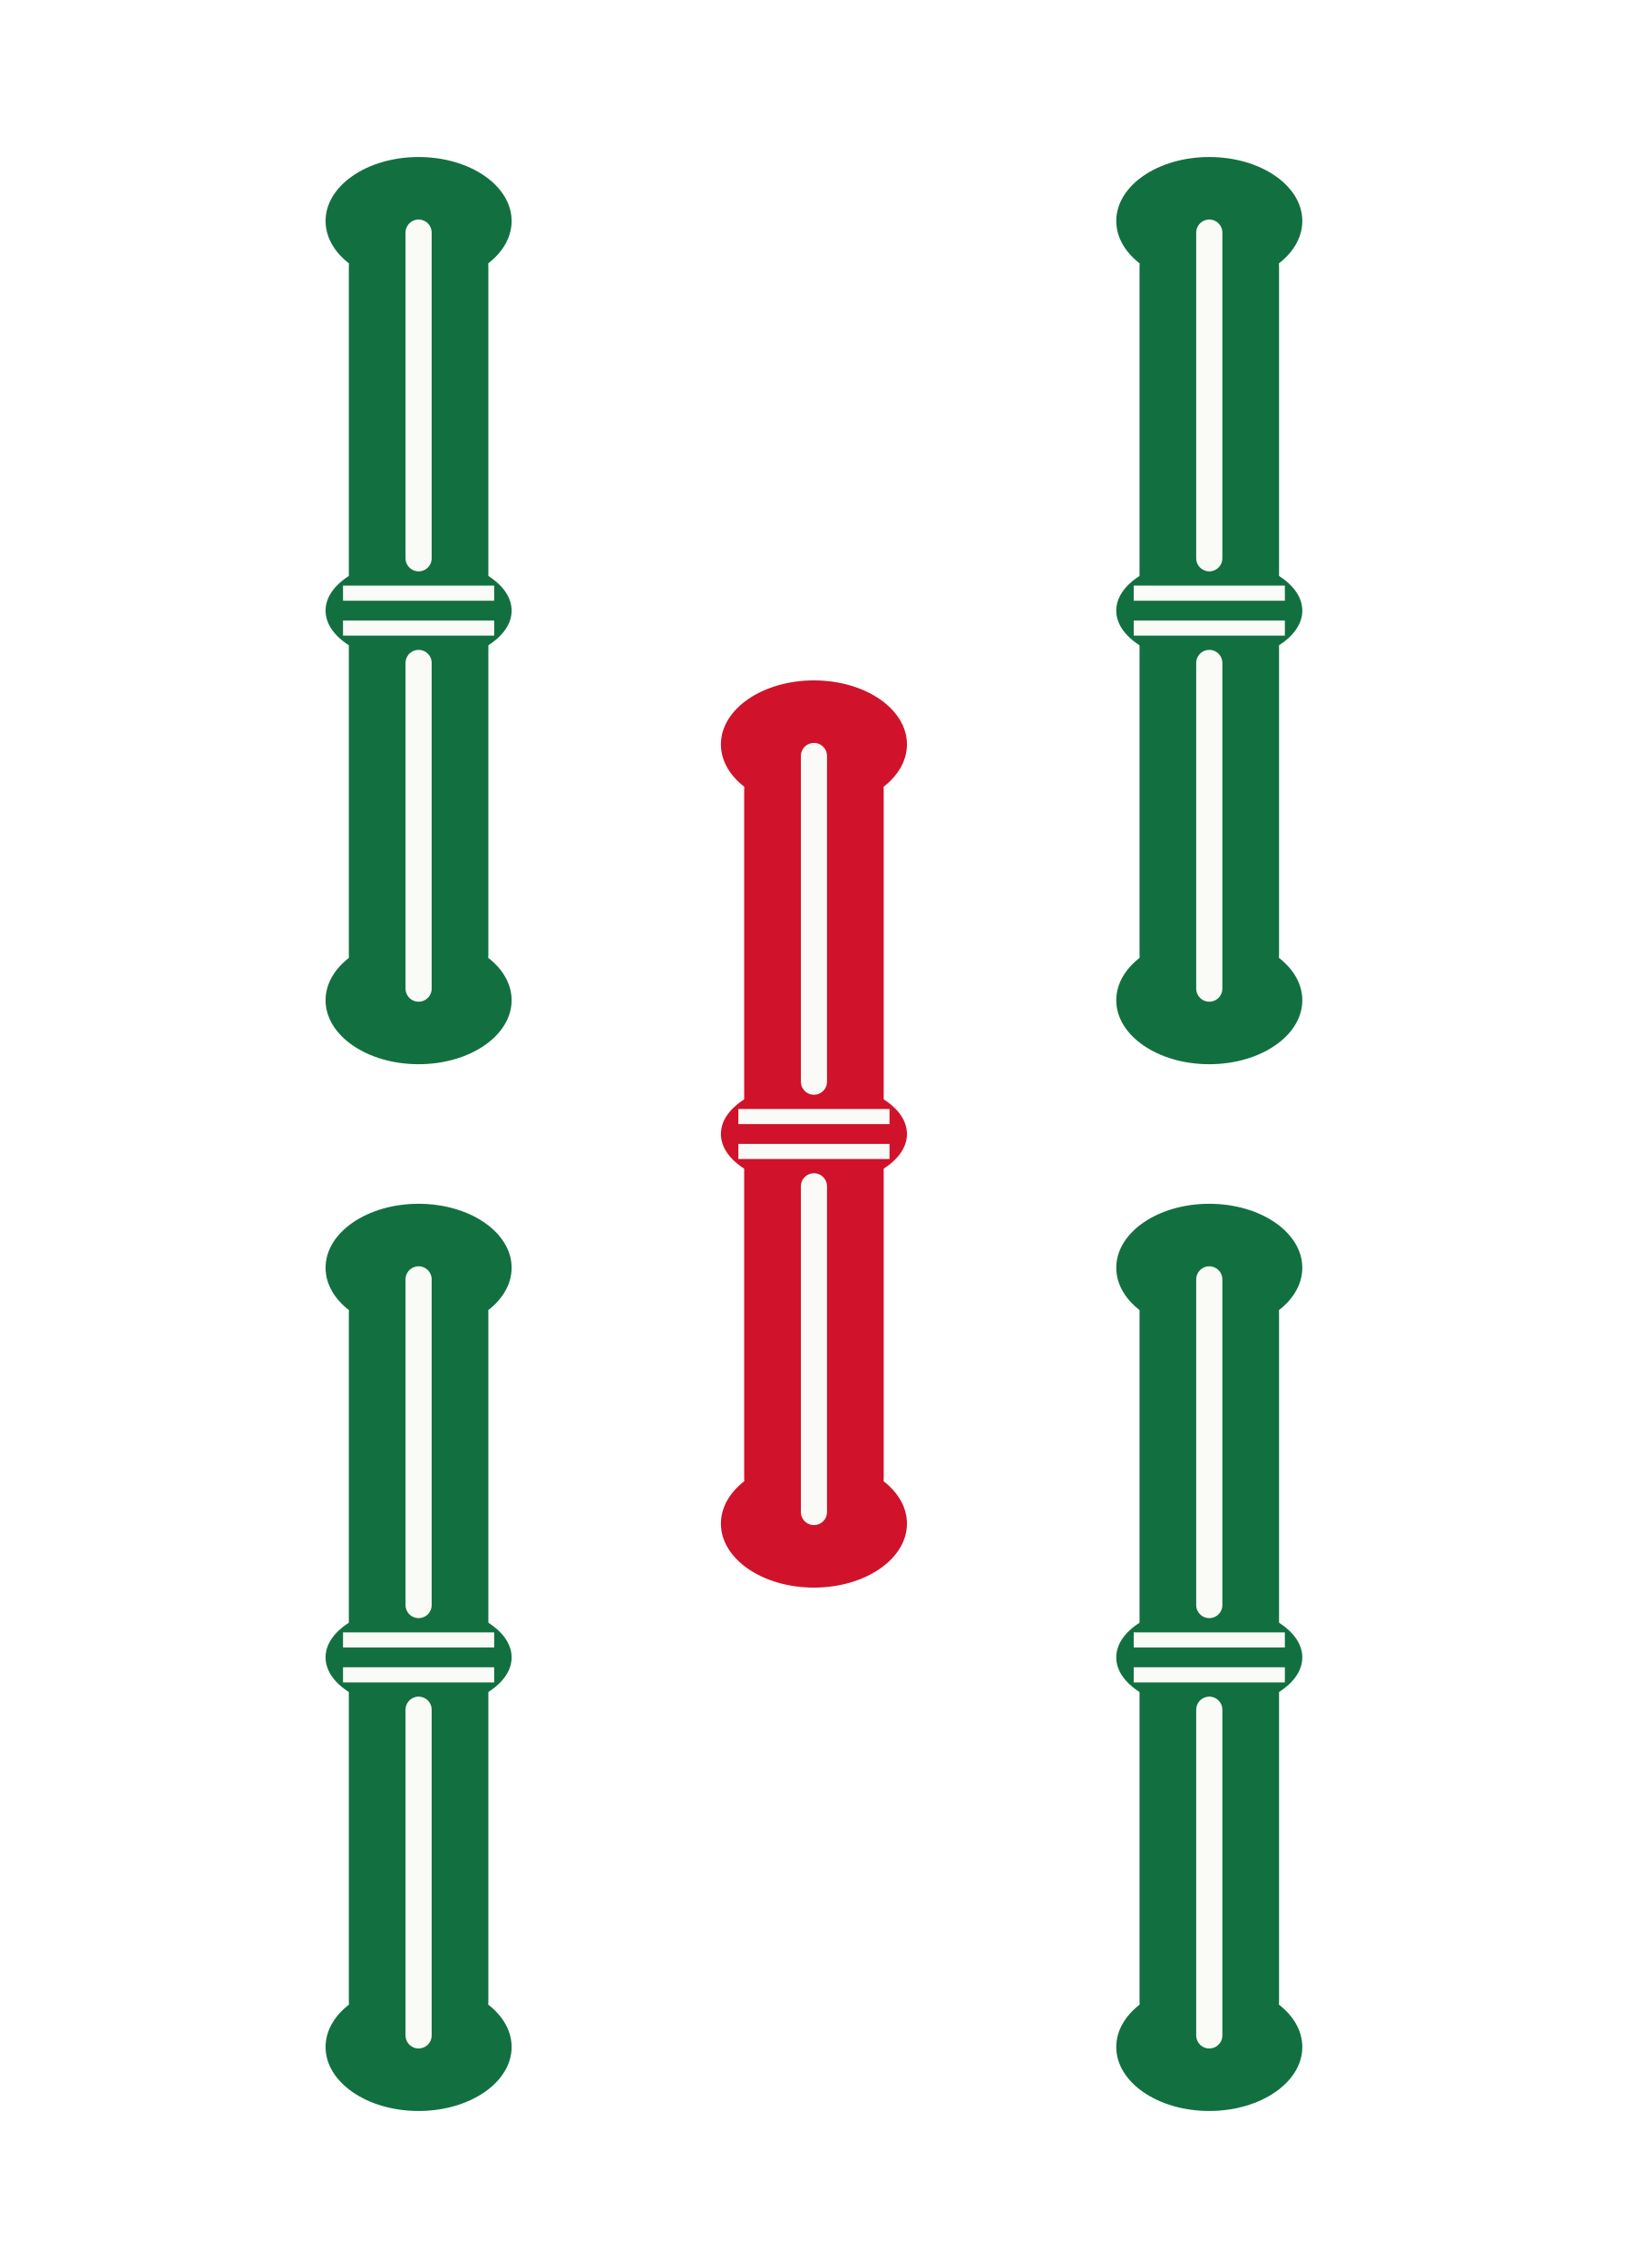
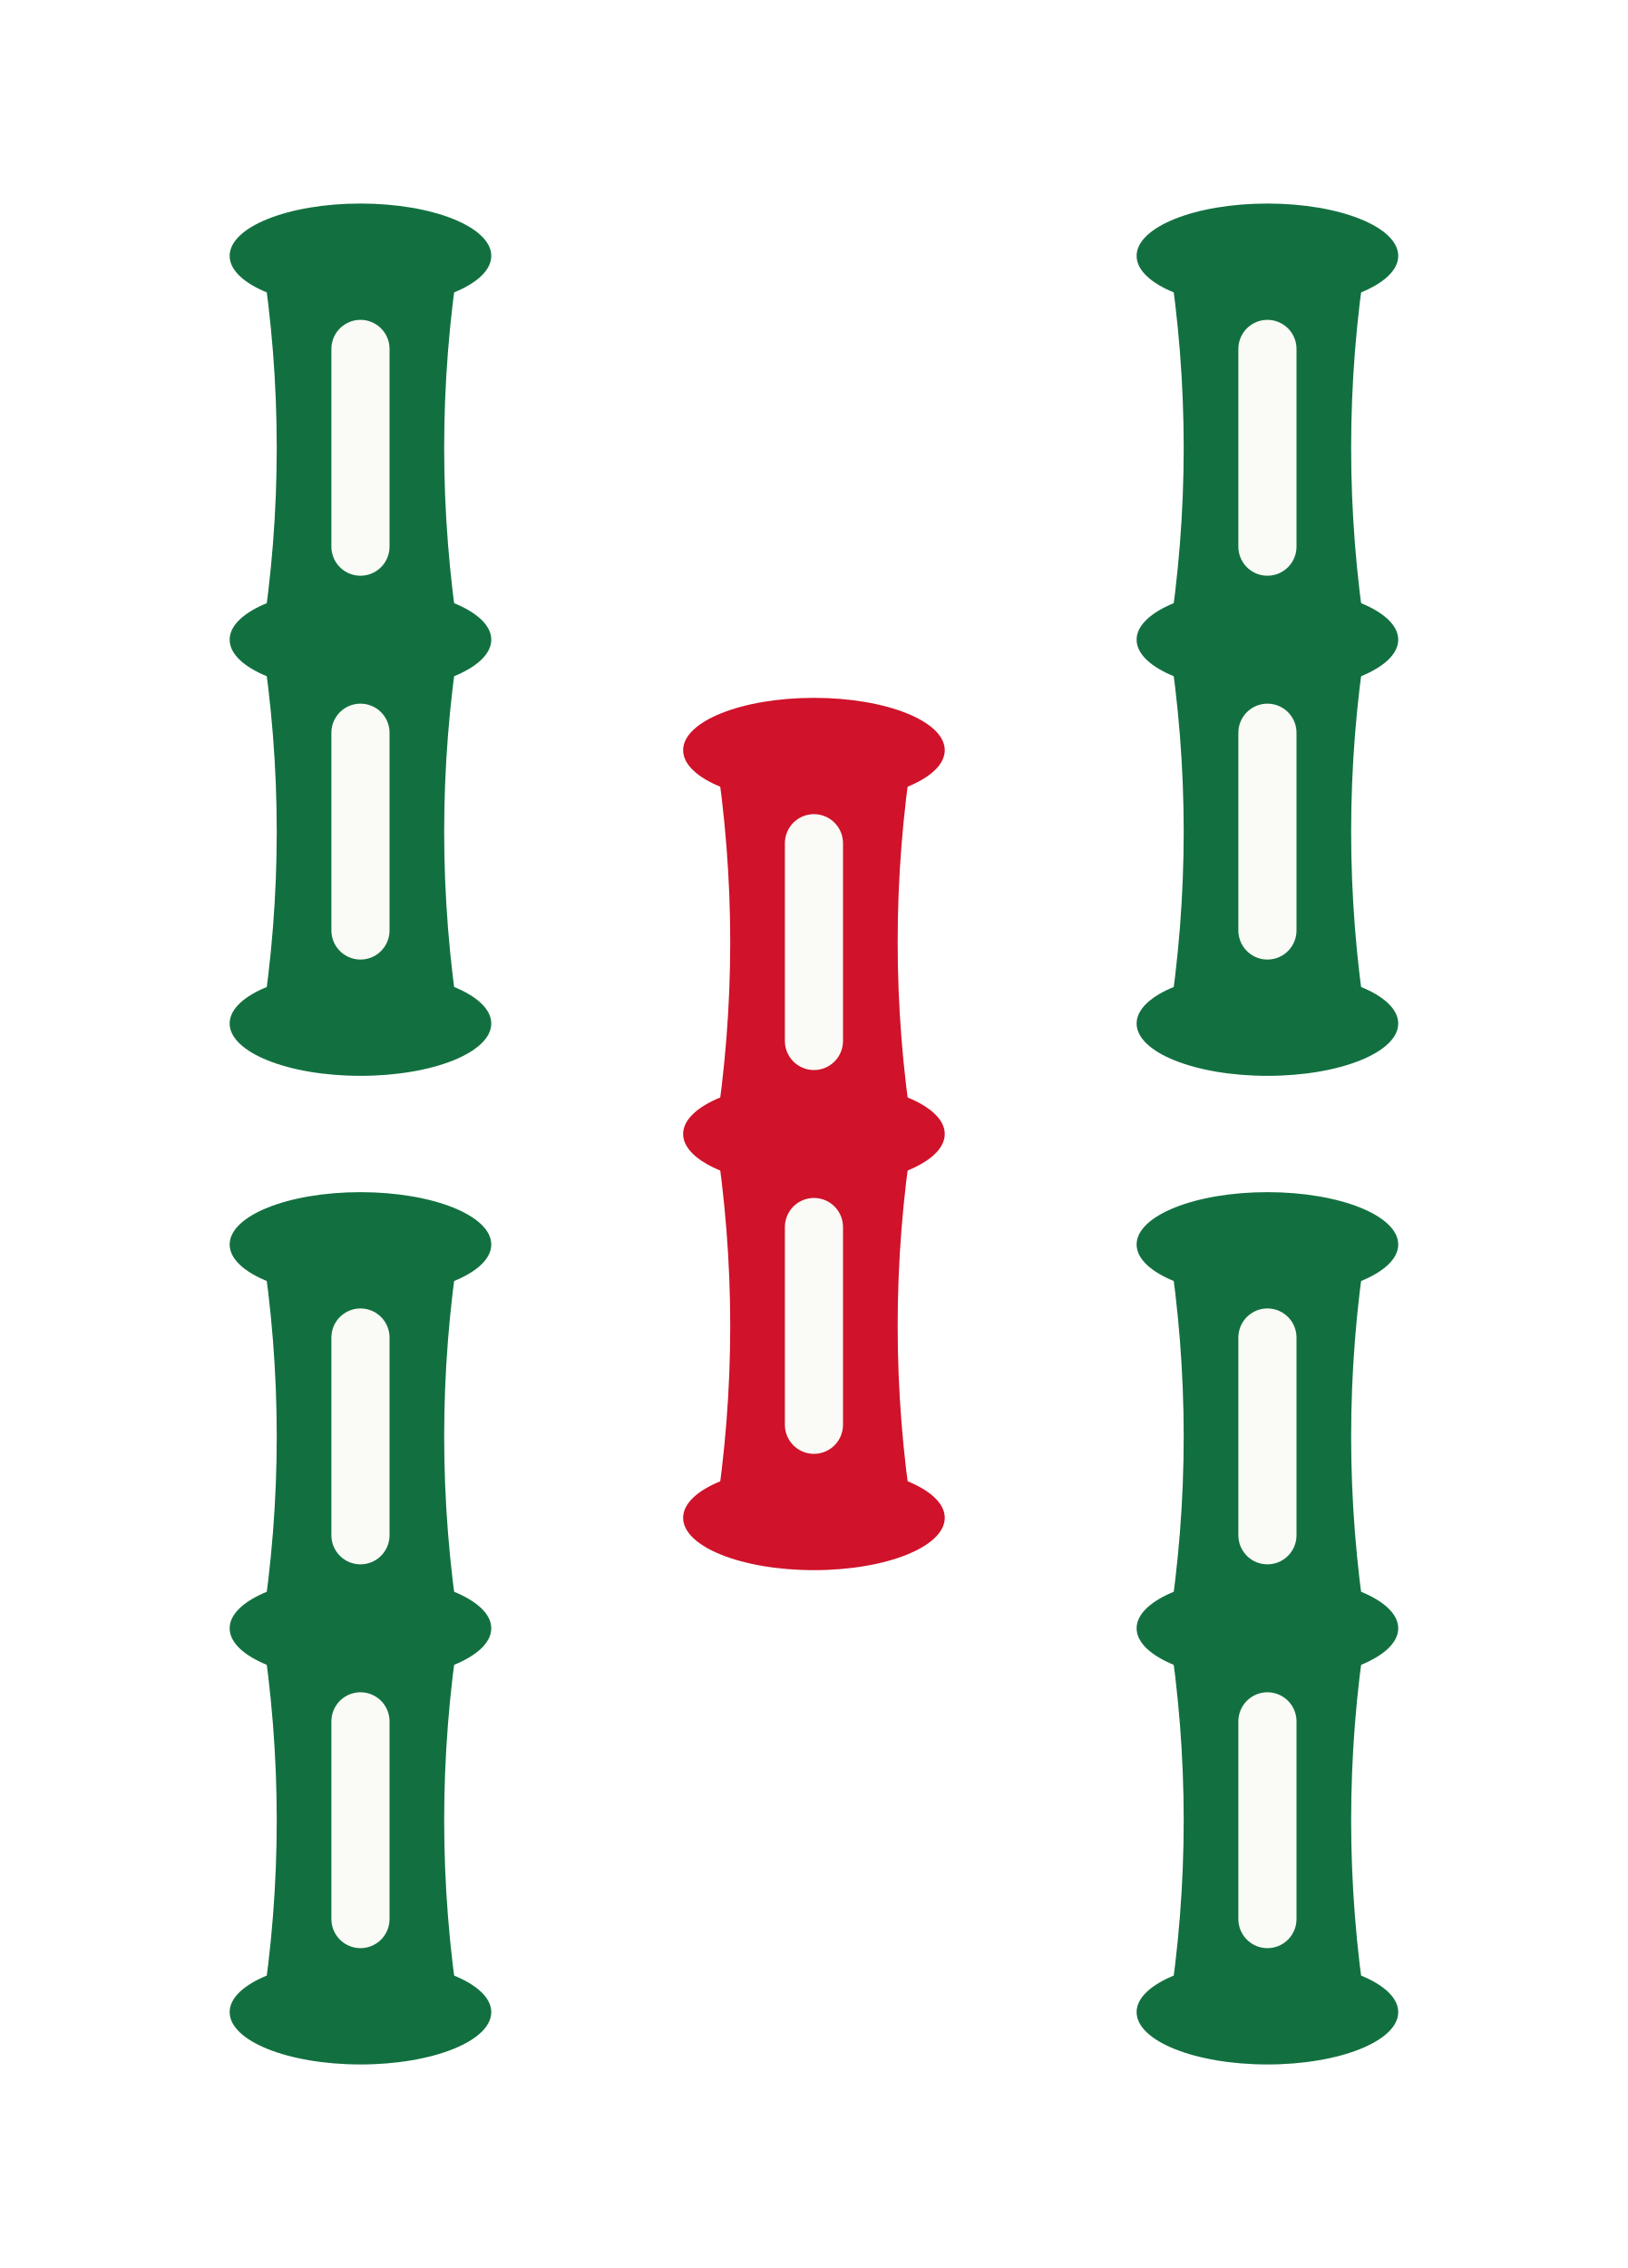
<svg xmlns="http://www.w3.org/2000/svg" viewBox="0 0 280 390" width="280" height="390">
-   <g transform="translate(72 105) rotate(0)">
-     <rect x="-12.0" y="-69.0" width="24" height="138" rx="10" fill="#127040" />
-     <ellipse cx="0" cy="-67.0" rx="16" ry="11" fill="#127040" />
-     <ellipse cx="0" cy="67.0" rx="16" ry="11" fill="#127040" />
-     <ellipse cx="0" cy="0" rx="16" ry="9" fill="#127040" />
-     <path d="M0 -65.0 L0 -9 M0 9 L0 65.0" stroke="#fafaf6" stroke-width="4.5" stroke-linecap="round" />
-     <path d="M-13 -3 H13 M-13 3 H13" stroke="#fafaf6" stroke-width="2.6" />
+   <g transform="translate(62 110)" fill="#127040">
+     <path d="M-17 -66 Q-11.8 -33 -17 0 L17 0 Q11.8 -33 17 -66 Z" />
+     <path d="M-17 0 Q-11.8 33 -17 66 L17 66 Q11.8 33 17 0 Z" />
+     <ellipse cx="0" cy="-66" rx="22.5" ry="9" />
+     <ellipse cx="0" cy="0" rx="22.5" ry="9" />
+     <ellipse cx="0" cy="66" rx="22.5" ry="9" />
+     <path d="M0 -50 V-16 M0 16 V50" stroke="#fafaf6" stroke-width="10" stroke-linecap="round" fill="none" />
  </g>
-   <g transform="translate(208 105) rotate(0)">
-     <rect x="-12.0" y="-69.0" width="24" height="138" rx="10" fill="#127040" />
-     <ellipse cx="0" cy="-67.0" rx="16" ry="11" fill="#127040" />
-     <ellipse cx="0" cy="67.0" rx="16" ry="11" fill="#127040" />
-     <ellipse cx="0" cy="0" rx="16" ry="9" fill="#127040" />
-     <path d="M0 -65.0 L0 -9 M0 9 L0 65.0" stroke="#fafaf6" stroke-width="4.5" stroke-linecap="round" />
-     <path d="M-13 -3 H13 M-13 3 H13" stroke="#fafaf6" stroke-width="2.6" />
+   <g transform="translate(218 110)" fill="#127040">
+     <path d="M-17 -66 Q-11.8 -33 -17 0 L17 0 Q11.8 -33 17 -66 Z" />
+     <path d="M-17 0 Q-11.8 33 -17 66 L17 66 Q11.8 33 17 0 Z" />
+     <ellipse cx="0" cy="-66" rx="22.5" ry="9" />
+     <ellipse cx="0" cy="0" rx="22.5" ry="9" />
+     <ellipse cx="0" cy="66" rx="22.5" ry="9" />
+     <path d="M0 -50 V-16 M0 16 V50" stroke="#fafaf6" stroke-width="10" stroke-linecap="round" fill="none" />
  </g>
-   <g transform="translate(140 195) rotate(0)">
-     <rect x="-12.0" y="-69.0" width="24" height="138" rx="10" fill="#d0122a" />
-     <ellipse cx="0" cy="-67.0" rx="16" ry="11" fill="#d0122a" />
-     <ellipse cx="0" cy="67.0" rx="16" ry="11" fill="#d0122a" />
-     <ellipse cx="0" cy="0" rx="16" ry="9" fill="#d0122a" />
-     <path d="M0 -65.0 L0 -9 M0 9 L0 65.0" stroke="#fafaf6" stroke-width="4.5" stroke-linecap="round" />
-     <path d="M-13 -3 H13 M-13 3 H13" stroke="#fafaf6" stroke-width="2.6" />
+   <g transform="translate(140 195)" fill="#d0122a">
+     <path d="M-17 -66 Q-11.8 -33 -17 0 L17 0 Q11.8 -33 17 -66 Z" />
+     <path d="M-17 0 Q-11.8 33 -17 66 L17 66 Q11.8 33 17 0 Z" />
+     <ellipse cx="0" cy="-66" rx="22.5" ry="9" />
+     <ellipse cx="0" cy="0" rx="22.5" ry="9" />
+     <ellipse cx="0" cy="66" rx="22.5" ry="9" />
+     <path d="M0 -50 V-16 M0 16 V50" stroke="#fafaf6" stroke-width="10" stroke-linecap="round" fill="none" />
  </g>
-   <g transform="translate(72 285) rotate(0)">
-     <rect x="-12.0" y="-69.0" width="24" height="138" rx="10" fill="#127040" />
-     <ellipse cx="0" cy="-67.0" rx="16" ry="11" fill="#127040" />
-     <ellipse cx="0" cy="67.0" rx="16" ry="11" fill="#127040" />
-     <ellipse cx="0" cy="0" rx="16" ry="9" fill="#127040" />
-     <path d="M0 -65.0 L0 -9 M0 9 L0 65.0" stroke="#fafaf6" stroke-width="4.5" stroke-linecap="round" />
-     <path d="M-13 -3 H13 M-13 3 H13" stroke="#fafaf6" stroke-width="2.6" />
+   <g transform="translate(62 280)" fill="#127040">
+     <path d="M-17 -66 Q-11.8 -33 -17 0 L17 0 Q11.8 -33 17 -66 Z" />
+     <path d="M-17 0 Q-11.8 33 -17 66 L17 66 Q11.8 33 17 0 Z" />
+     <ellipse cx="0" cy="-66" rx="22.5" ry="9" />
+     <ellipse cx="0" cy="0" rx="22.5" ry="9" />
+     <ellipse cx="0" cy="66" rx="22.5" ry="9" />
+     <path d="M0 -50 V-16 M0 16 V50" stroke="#fafaf6" stroke-width="10" stroke-linecap="round" fill="none" />
  </g>
-   <g transform="translate(208 285) rotate(0)">
-     <rect x="-12.0" y="-69.0" width="24" height="138" rx="10" fill="#127040" />
-     <ellipse cx="0" cy="-67.0" rx="16" ry="11" fill="#127040" />
-     <ellipse cx="0" cy="67.0" rx="16" ry="11" fill="#127040" />
-     <ellipse cx="0" cy="0" rx="16" ry="9" fill="#127040" />
-     <path d="M0 -65.0 L0 -9 M0 9 L0 65.0" stroke="#fafaf6" stroke-width="4.5" stroke-linecap="round" />
-     <path d="M-13 -3 H13 M-13 3 H13" stroke="#fafaf6" stroke-width="2.6" />
+   <g transform="translate(218 280)" fill="#127040">
+     <path d="M-17 -66 Q-11.8 -33 -17 0 L17 0 Q11.8 -33 17 -66 Z" />
+     <path d="M-17 0 Q-11.8 33 -17 66 L17 66 Q11.8 33 17 0 Z" />
+     <ellipse cx="0" cy="-66" rx="22.5" ry="9" />
+     <ellipse cx="0" cy="0" rx="22.5" ry="9" />
+     <ellipse cx="0" cy="66" rx="22.5" ry="9" />
+     <path d="M0 -50 V-16 M0 16 V50" stroke="#fafaf6" stroke-width="10" stroke-linecap="round" fill="none" />
  </g>
</svg>
